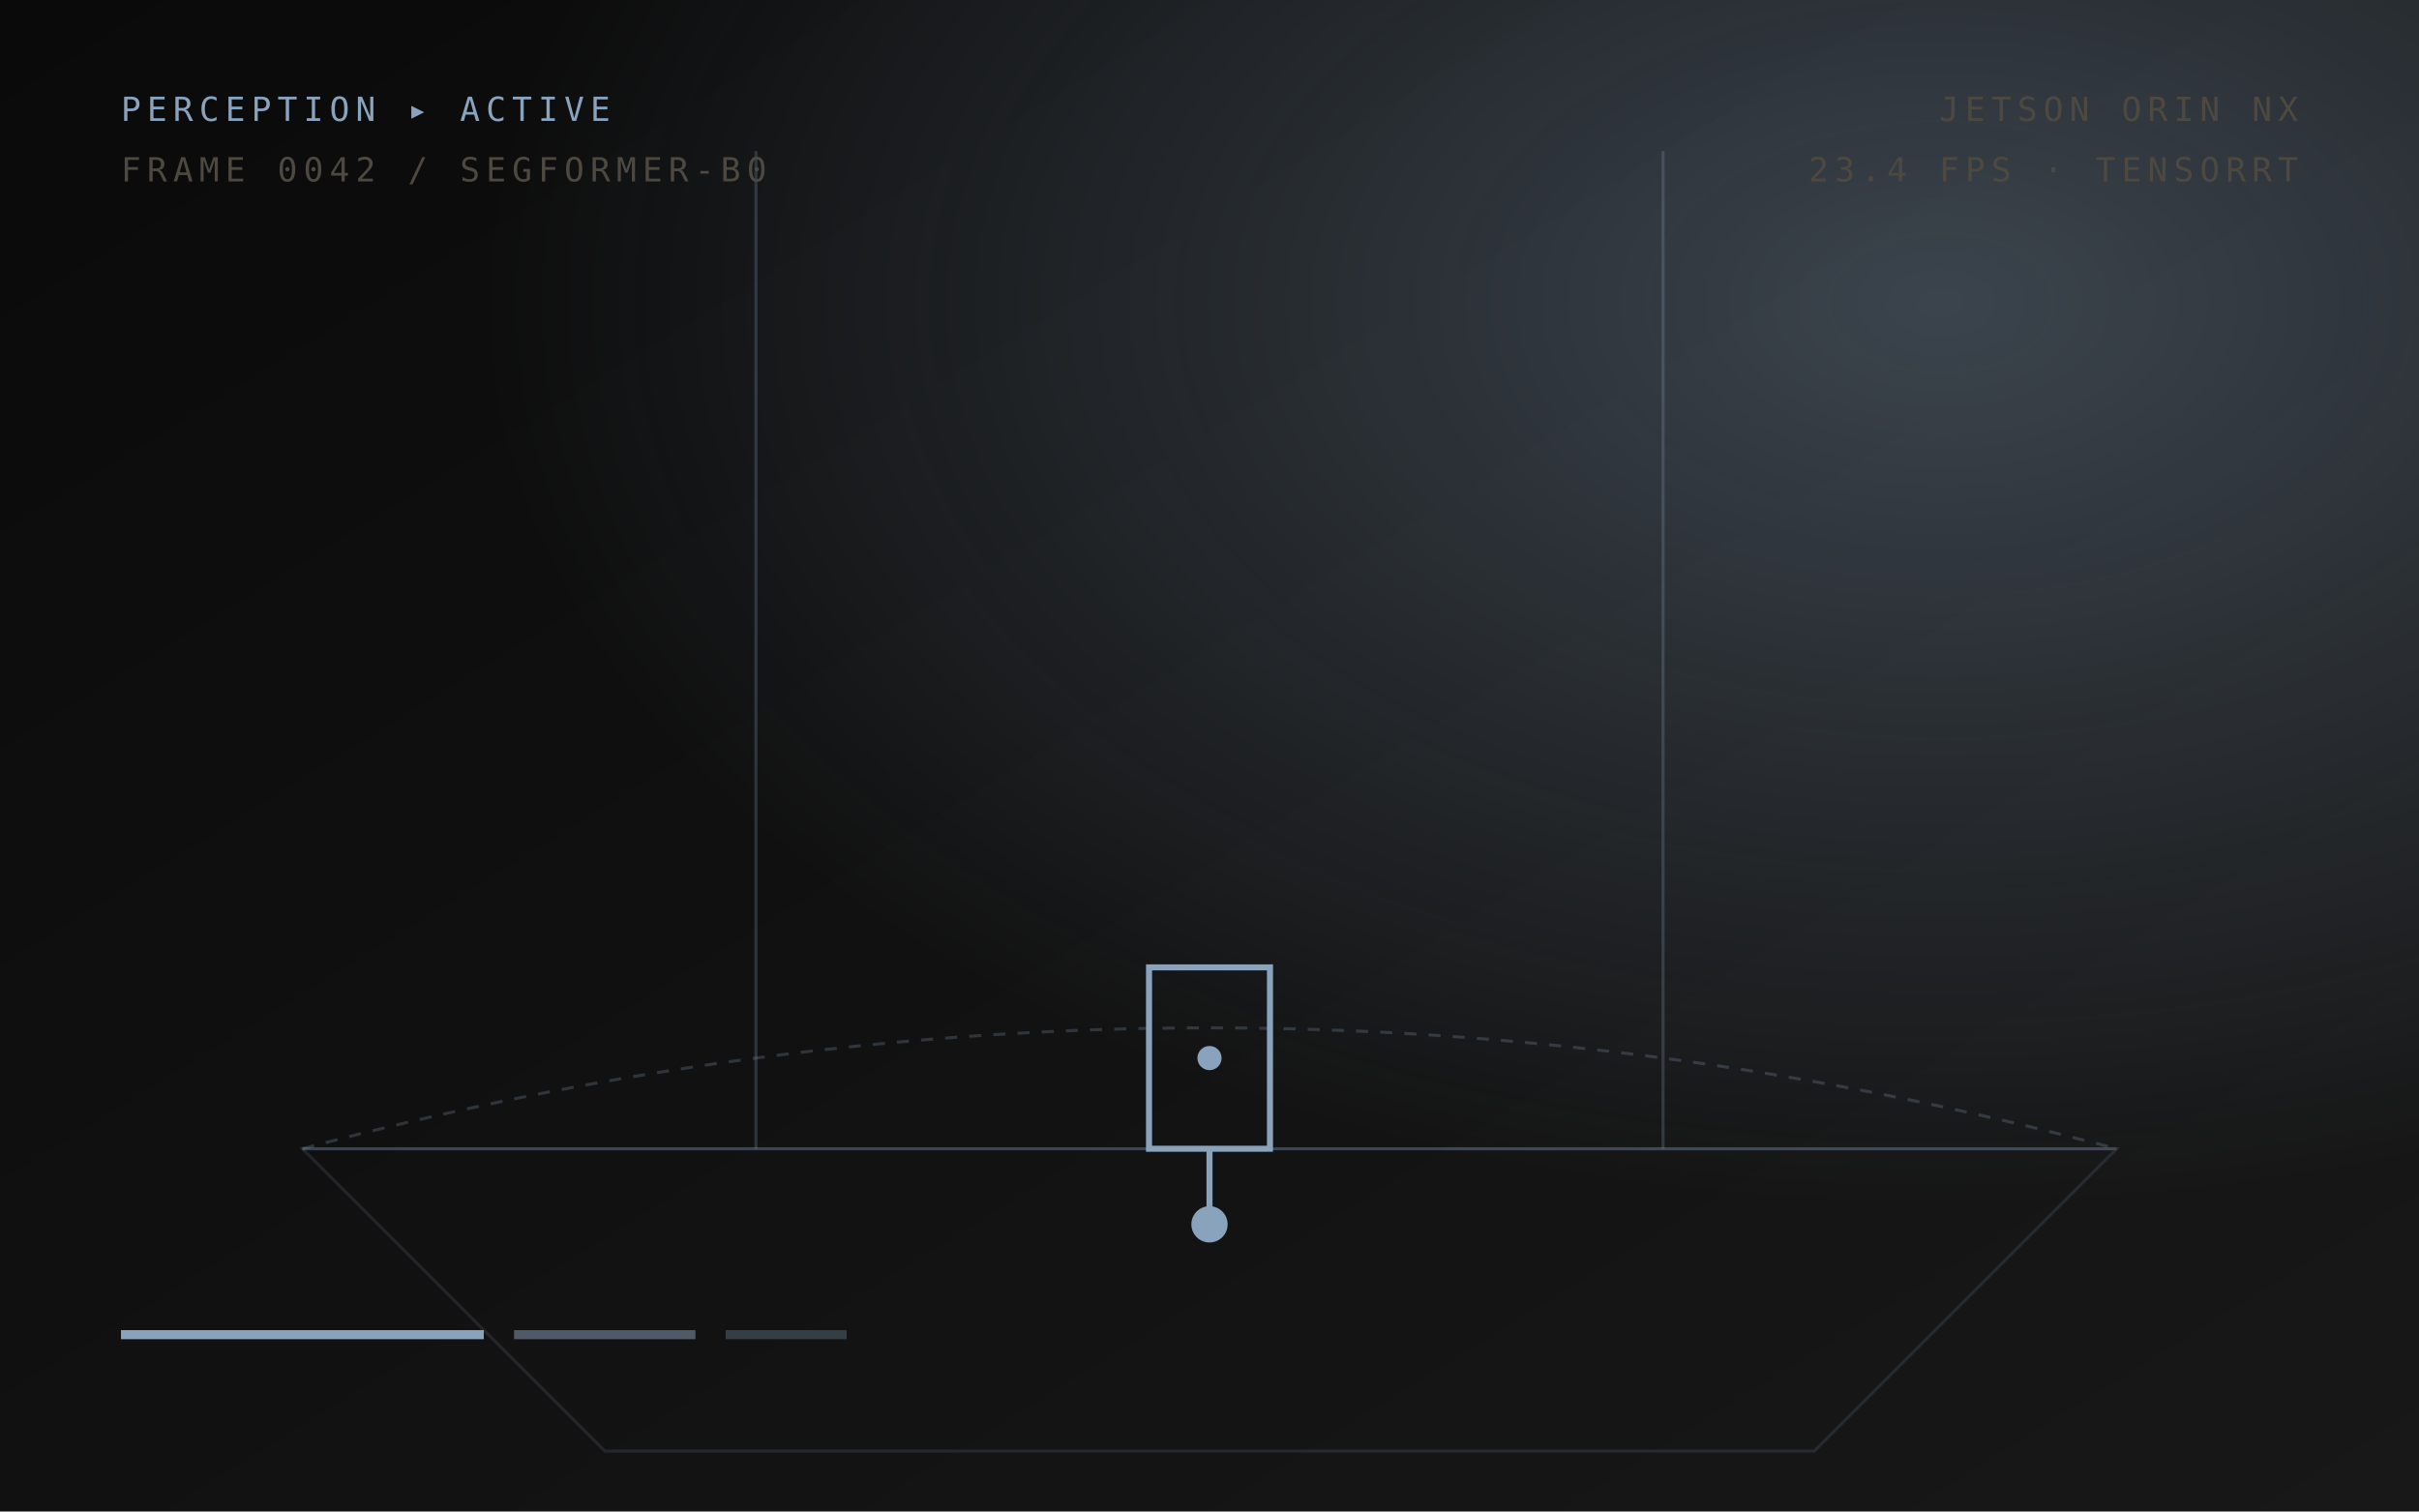
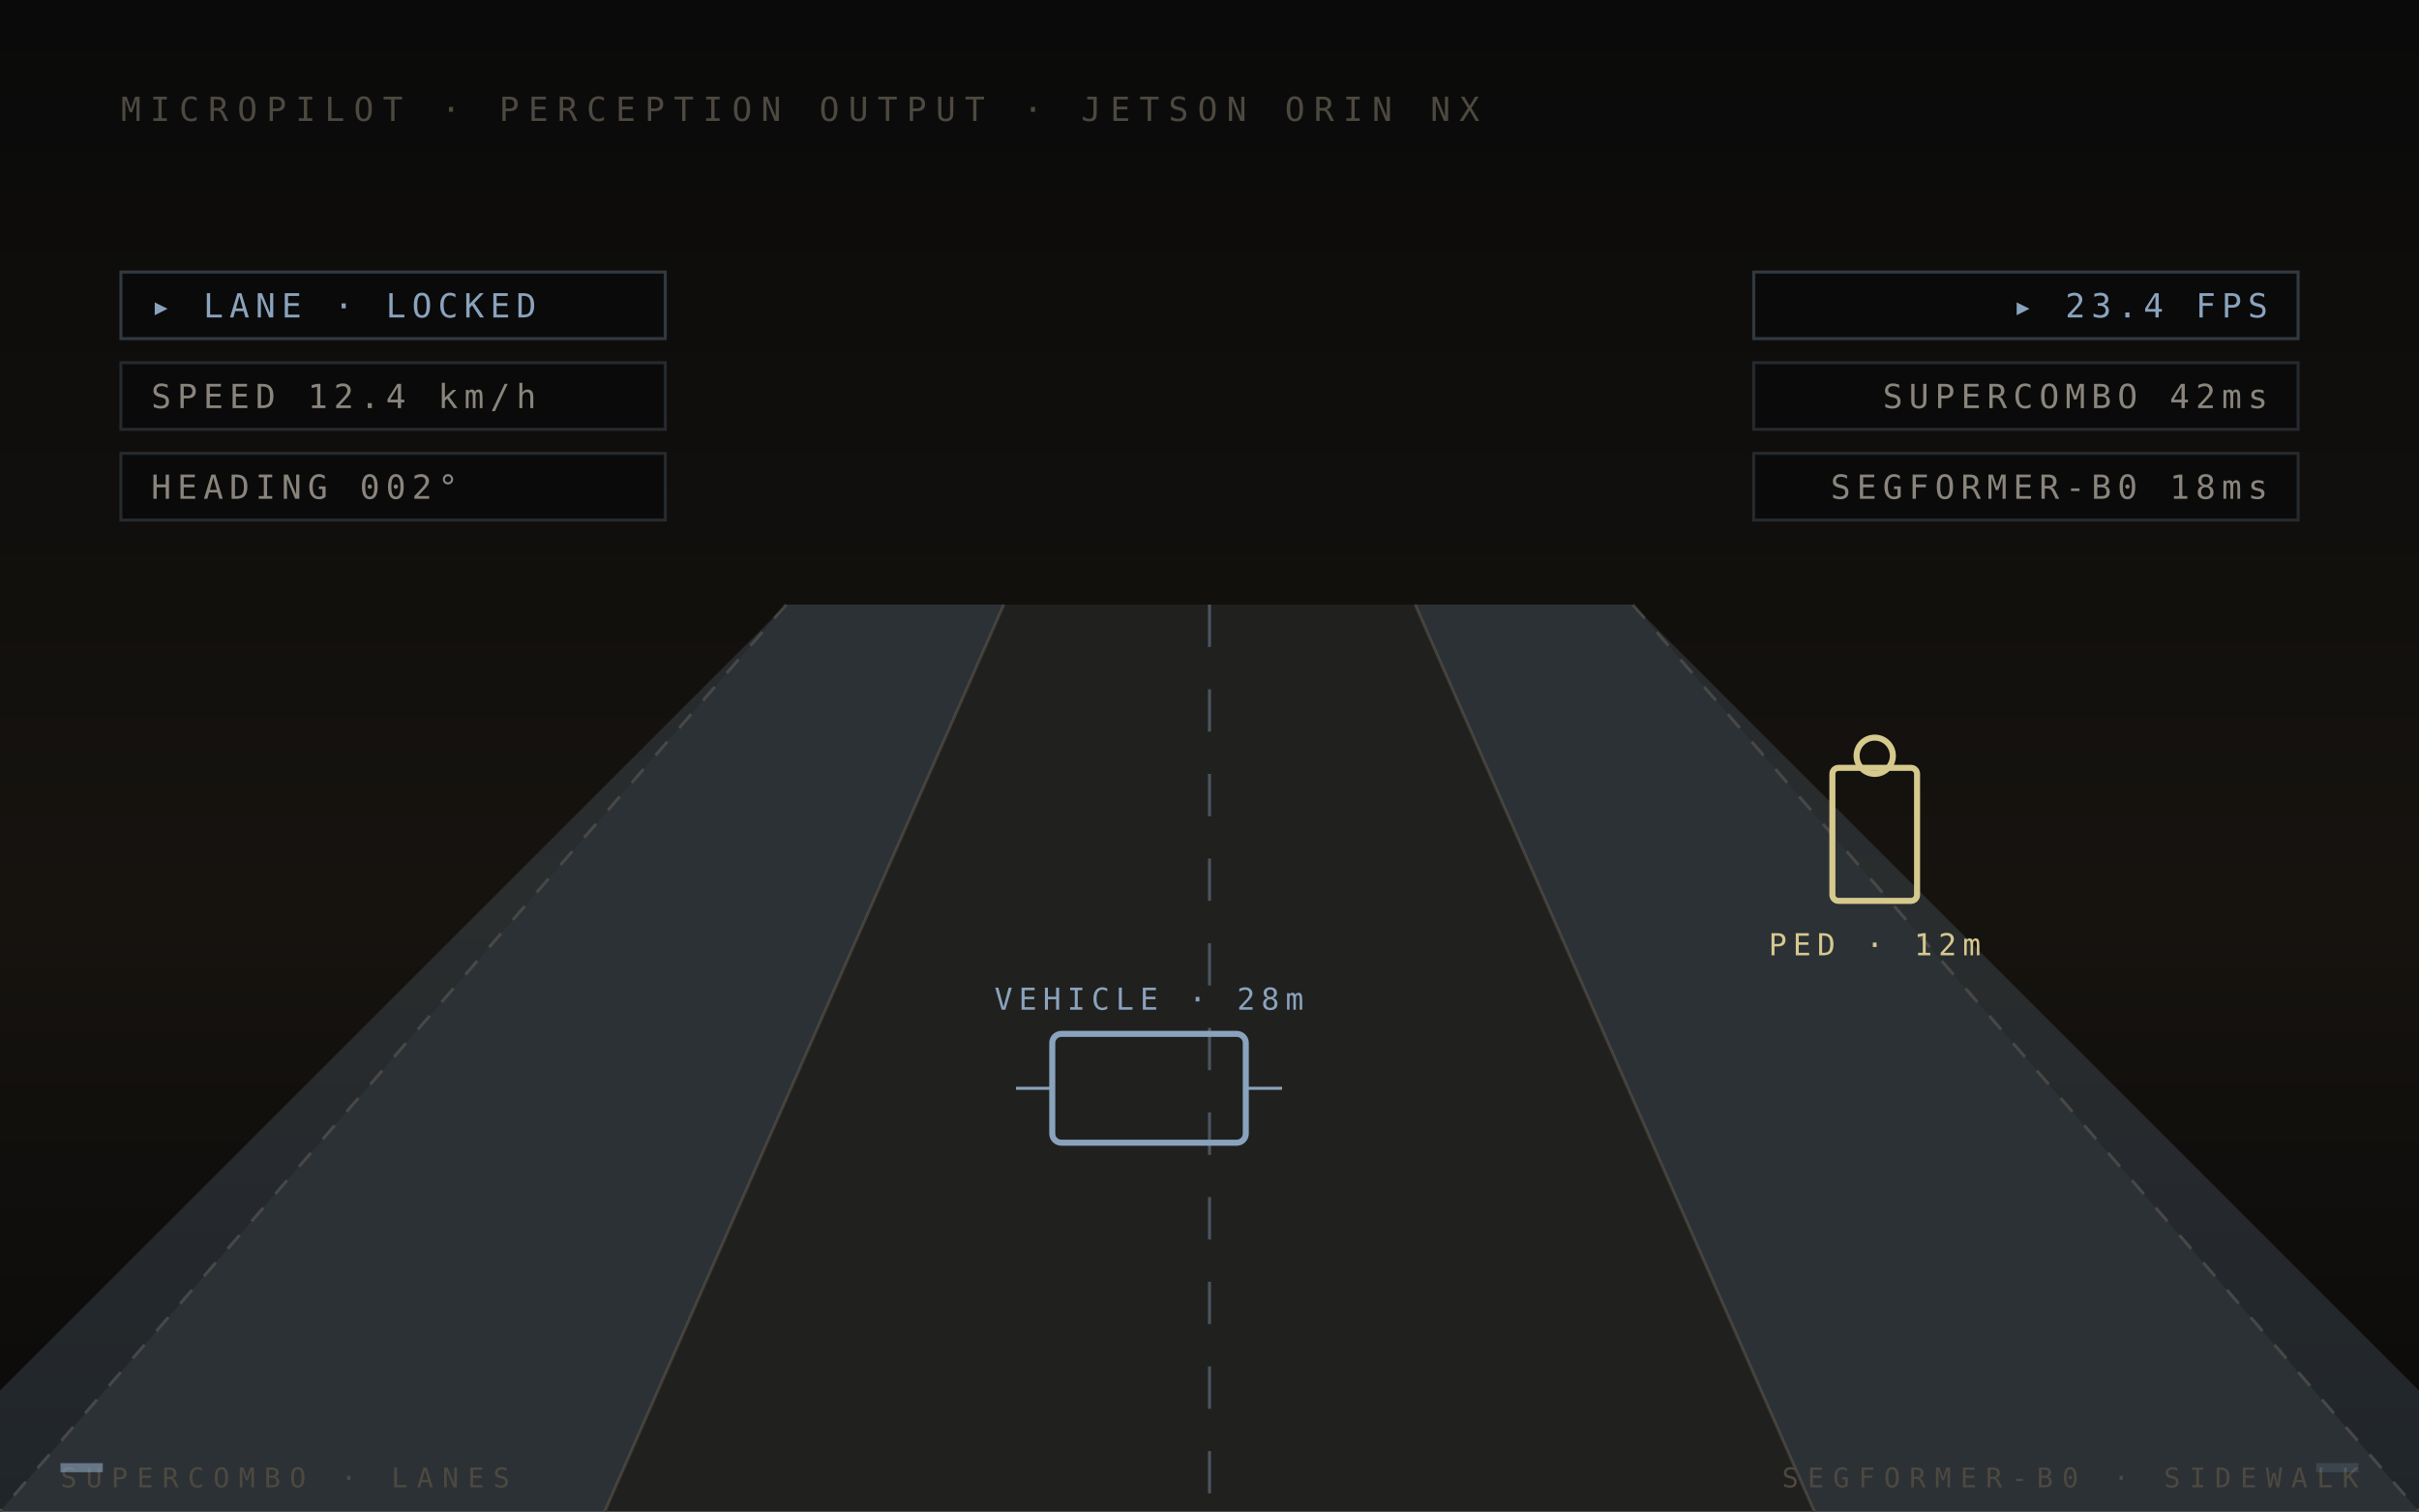
<svg xmlns="http://www.w3.org/2000/svg" viewBox="0 0 800 500">
  <defs>
-     <linearGradient id="mp-bg" x1="0" y1="0" x2="1" y2="1">
+     <linearGradient id="mp-sky" x1="0" y1="0" x2="0" y2="1">
      <stop offset="0%" stop-color="#0a0a0a" />
-       <stop offset="100%" stop-color="#181818" />
+       <stop offset="60%" stop-color="#16130f" />
+       <stop offset="100%" stop-color="#0a0a0a" />
    </linearGradient>
-     <radialGradient id="mp-glow" cx="80%" cy="20%" r="60%">
-       <stop offset="0%" stop-color="#8aa3bd" stop-opacity="0.35" />
-       <stop offset="100%" stop-color="#8aa3bd" stop-opacity="0" />
-     </radialGradient>
  </defs>
-   <rect width="800" height="500" fill="url(#mp-bg)" />
-   <rect width="800" height="500" fill="url(#mp-glow)" />
-   <g stroke="#8aa3bd" stroke-opacity="0.25" stroke-width="1" fill="none">
-     <path d="M 100 380 L 700 380" />
-     <path d="M 100 380 Q 400 300 700 380" stroke-dasharray="4 4" />
-     <path d="M 250 380 L 250 50" />
-     <path d="M 550 380 L 550 50" />
-     <path d="M 100 380 L 700 380 L 600 480 L 200 480 Z" stroke-opacity="0.15" />
+   <rect width="800" height="500" fill="url(#mp-sky)" />
+   <text x="40" y="40" font-family="ui-monospace, 'SF Mono', monospace" font-size="11" letter-spacing="3" fill="#4d4940">MICROPILOT · PERCEPTION OUTPUT · JETSON ORIN NX</text>
+   <g>
+     <polygon points="0,500 800,500 540,200 260,200" fill="#181818" />
+     <g stroke="#3a342c" stroke-width="1" fill="none">
+       <line x1="260" y1="200" x2="0" y2="500" stroke-dasharray="6 6" />
+       <line x1="540" y1="200" x2="800" y2="500" stroke-dasharray="6 6" />
+       <line x1="332" y1="200" x2="200" y2="500" />
+       <line x1="468" y1="200" x2="600" y2="500" />
+       <line x1="400" y1="200" x2="400" y2="500" stroke-dasharray="14 14" stroke="#8aa3bd" stroke-opacity="0.4" />
+     </g>
+     <polygon points="260,200 332,200 200,500 0,500 0,460" fill="#8aa3bd" fill-opacity="0.18" />
+     <polygon points="468,200 540,200 800,460 800,500 600,500" fill="#8aa3bd" fill-opacity="0.18" />
+     <polygon points="332,200 468,200 600,500 200,500" fill="#eeeae0" fill-opacity="0.04" />
  </g>
-   <g transform="translate(380, 320)">
-     <rect x="0" y="0" width="40" height="60" fill="none" stroke="#8aa3bd" stroke-width="2" />
-     <line x1="20" y1="60" x2="20" y2="80" stroke="#8aa3bd" stroke-width="2" />
-     <circle cx="20" cy="85" r="6" fill="#8aa3bd" />
-     <circle cx="20" cy="30" r="4" fill="#8aa3bd" />
+   <g transform="translate(380, 360)">
+     <rect x="-32" y="-18" width="64" height="36" fill="none" stroke="#8aa3bd" stroke-width="2" rx="3" />
+     <text x="0" y="-26" text-anchor="middle" font-family="ui-monospace, 'SF Mono', monospace" font-size="10" fill="#8aa3bd" letter-spacing="2">VEHICLE · 28m</text>
+     <line x1="-32" y1="0" x2="-44" y2="0" stroke="#8aa3bd" stroke-width="1" />
+     <line x1="32" y1="0" x2="44" y2="0" stroke="#8aa3bd" stroke-width="1" />
  </g>
-   <g font-family="ui-monospace, 'SF Mono', monospace" font-size="11" fill="#8aa3bd" letter-spacing="2">
-     <text x="40" y="40">PERCEPTION ▸ ACTIVE</text>
-     <text x="40" y="60" fill="#4d4940">FRAME 0042 / SEGFORMER-B0</text>
+   <g transform="translate(620, 280)">
+     <rect x="-14" y="-26" width="28" height="44" fill="none" stroke="#d6c98e" stroke-width="2" rx="2" />
+     <circle cx="0" cy="-30" r="6" fill="none" stroke="#d6c98e" stroke-width="2" />
+     <text x="0" y="36" text-anchor="middle" font-family="ui-monospace, 'SF Mono', monospace" font-size="10" fill="#d6c98e" letter-spacing="2">PED · 12m</text>
  </g>
-   <g font-family="ui-monospace, 'SF Mono', monospace" font-size="11" fill="#4d4940" letter-spacing="2" text-anchor="end">
-     <text x="760" y="40">JETSON ORIN NX</text>
-     <text x="760" y="60">23.4 FPS · TENSORRT</text>
+   <g font-family="ui-monospace, 'SF Mono', monospace" font-size="11" letter-spacing="2">
+     <g transform="translate(40, 90)">
+       <rect width="180" height="22" fill="#0a0a0a" stroke="#8aa3bd" stroke-opacity="0.3" />
+       <text x="10" y="15" fill="#8aa3bd">▸ LANE · LOCKED</text>
+     </g>
+     <g transform="translate(40, 120)">
+       <rect width="180" height="22" fill="#0a0a0a" stroke="#8aa3bd" stroke-opacity="0.2" />
+       <text x="10" y="15" fill="#8a857c">SPEED   12.4 km/h</text>
+     </g>
+     <g transform="translate(40, 150)">
+       <rect width="180" height="22" fill="#0a0a0a" stroke="#8aa3bd" stroke-opacity="0.2" />
+       <text x="10" y="15" fill="#8a857c">HEADING 002°</text>
+     </g>
  </g>
-   <g transform="translate(40, 440)">
-     <rect x="0" y="0" width="120" height="3" fill="#8aa3bd" />
-     <rect x="130" y="0" width="60" height="3" fill="#8aa3bd" fill-opacity="0.5" />
-     <rect x="200" y="0" width="40" height="3" fill="#8aa3bd" fill-opacity="0.3" />
+   <g font-family="ui-monospace, 'SF Mono', monospace" font-size="11" letter-spacing="2" text-anchor="end">
+     <g transform="translate(760, 90)">
+       <rect x="-180" y="0" width="180" height="22" fill="#0a0a0a" stroke="#8aa3bd" stroke-opacity="0.3" />
+       <text x="-10" y="15" fill="#8aa3bd">▸ 23.4 FPS</text>
+     </g>
+     <g transform="translate(760, 120)">
+       <rect x="-180" y="0" width="180" height="22" fill="#0a0a0a" stroke="#8aa3bd" stroke-opacity="0.2" />
+       <text x="-10" y="15" fill="#8a857c">SUPERCOMBO   42ms</text>
+     </g>
+     <g transform="translate(760, 150)">
+       <rect x="-180" y="0" width="180" height="22" fill="#0a0a0a" stroke="#8aa3bd" stroke-opacity="0.2" />
+       <text x="-10" y="15" fill="#8a857c">SEGFORMER-B0 18ms</text>
+     </g>
+   </g>
+   <g font-family="ui-monospace, 'SF Mono', monospace" font-size="9" letter-spacing="3" fill="#4d4940">
+     <text x="20" y="492">SUPERCOMBO · LANES</text>
+     <text x="780" y="492" text-anchor="end">SEGFORMER-B0 · SIDEWALK</text>
+   </g>
+   <g transform="translate(20, 484)">
+     <rect width="14" height="3" fill="#8aa3bd" fill-opacity="0.6" />
+   </g>
+   <g transform="translate(766, 484)">
+     <rect width="14" height="3" fill="#8aa3bd" fill-opacity="0.18" />
  </g>
</svg>
